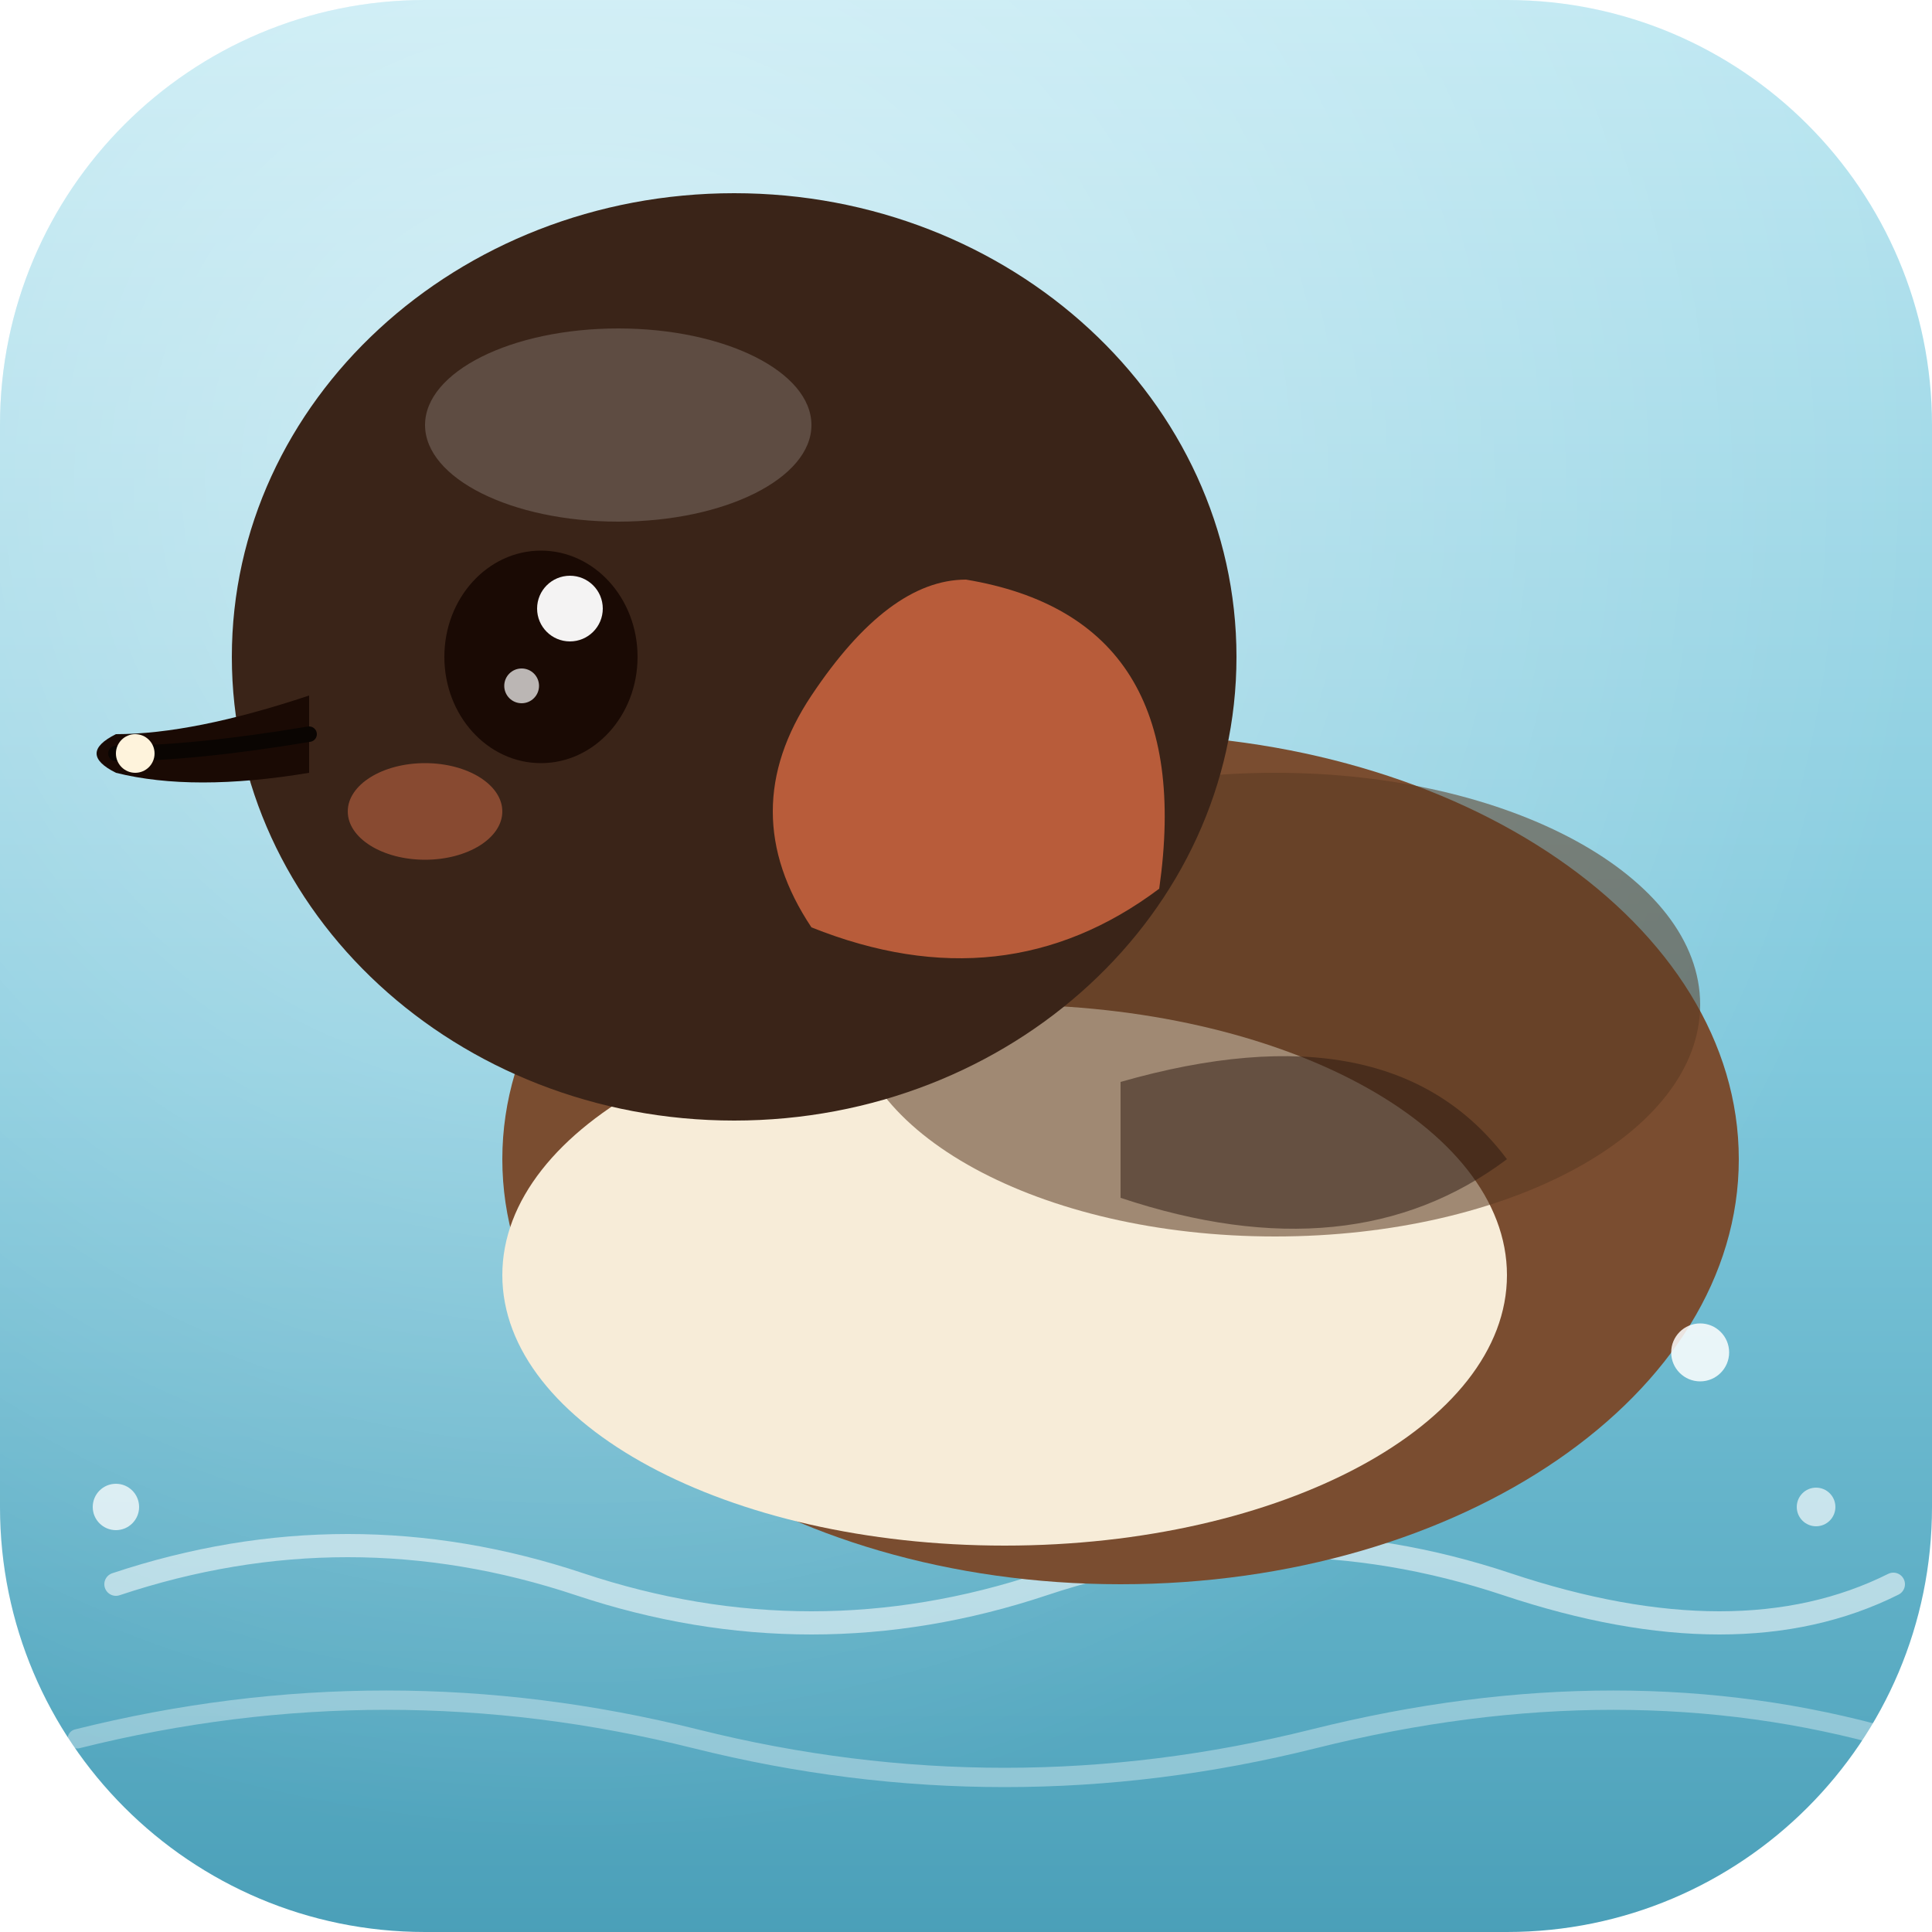
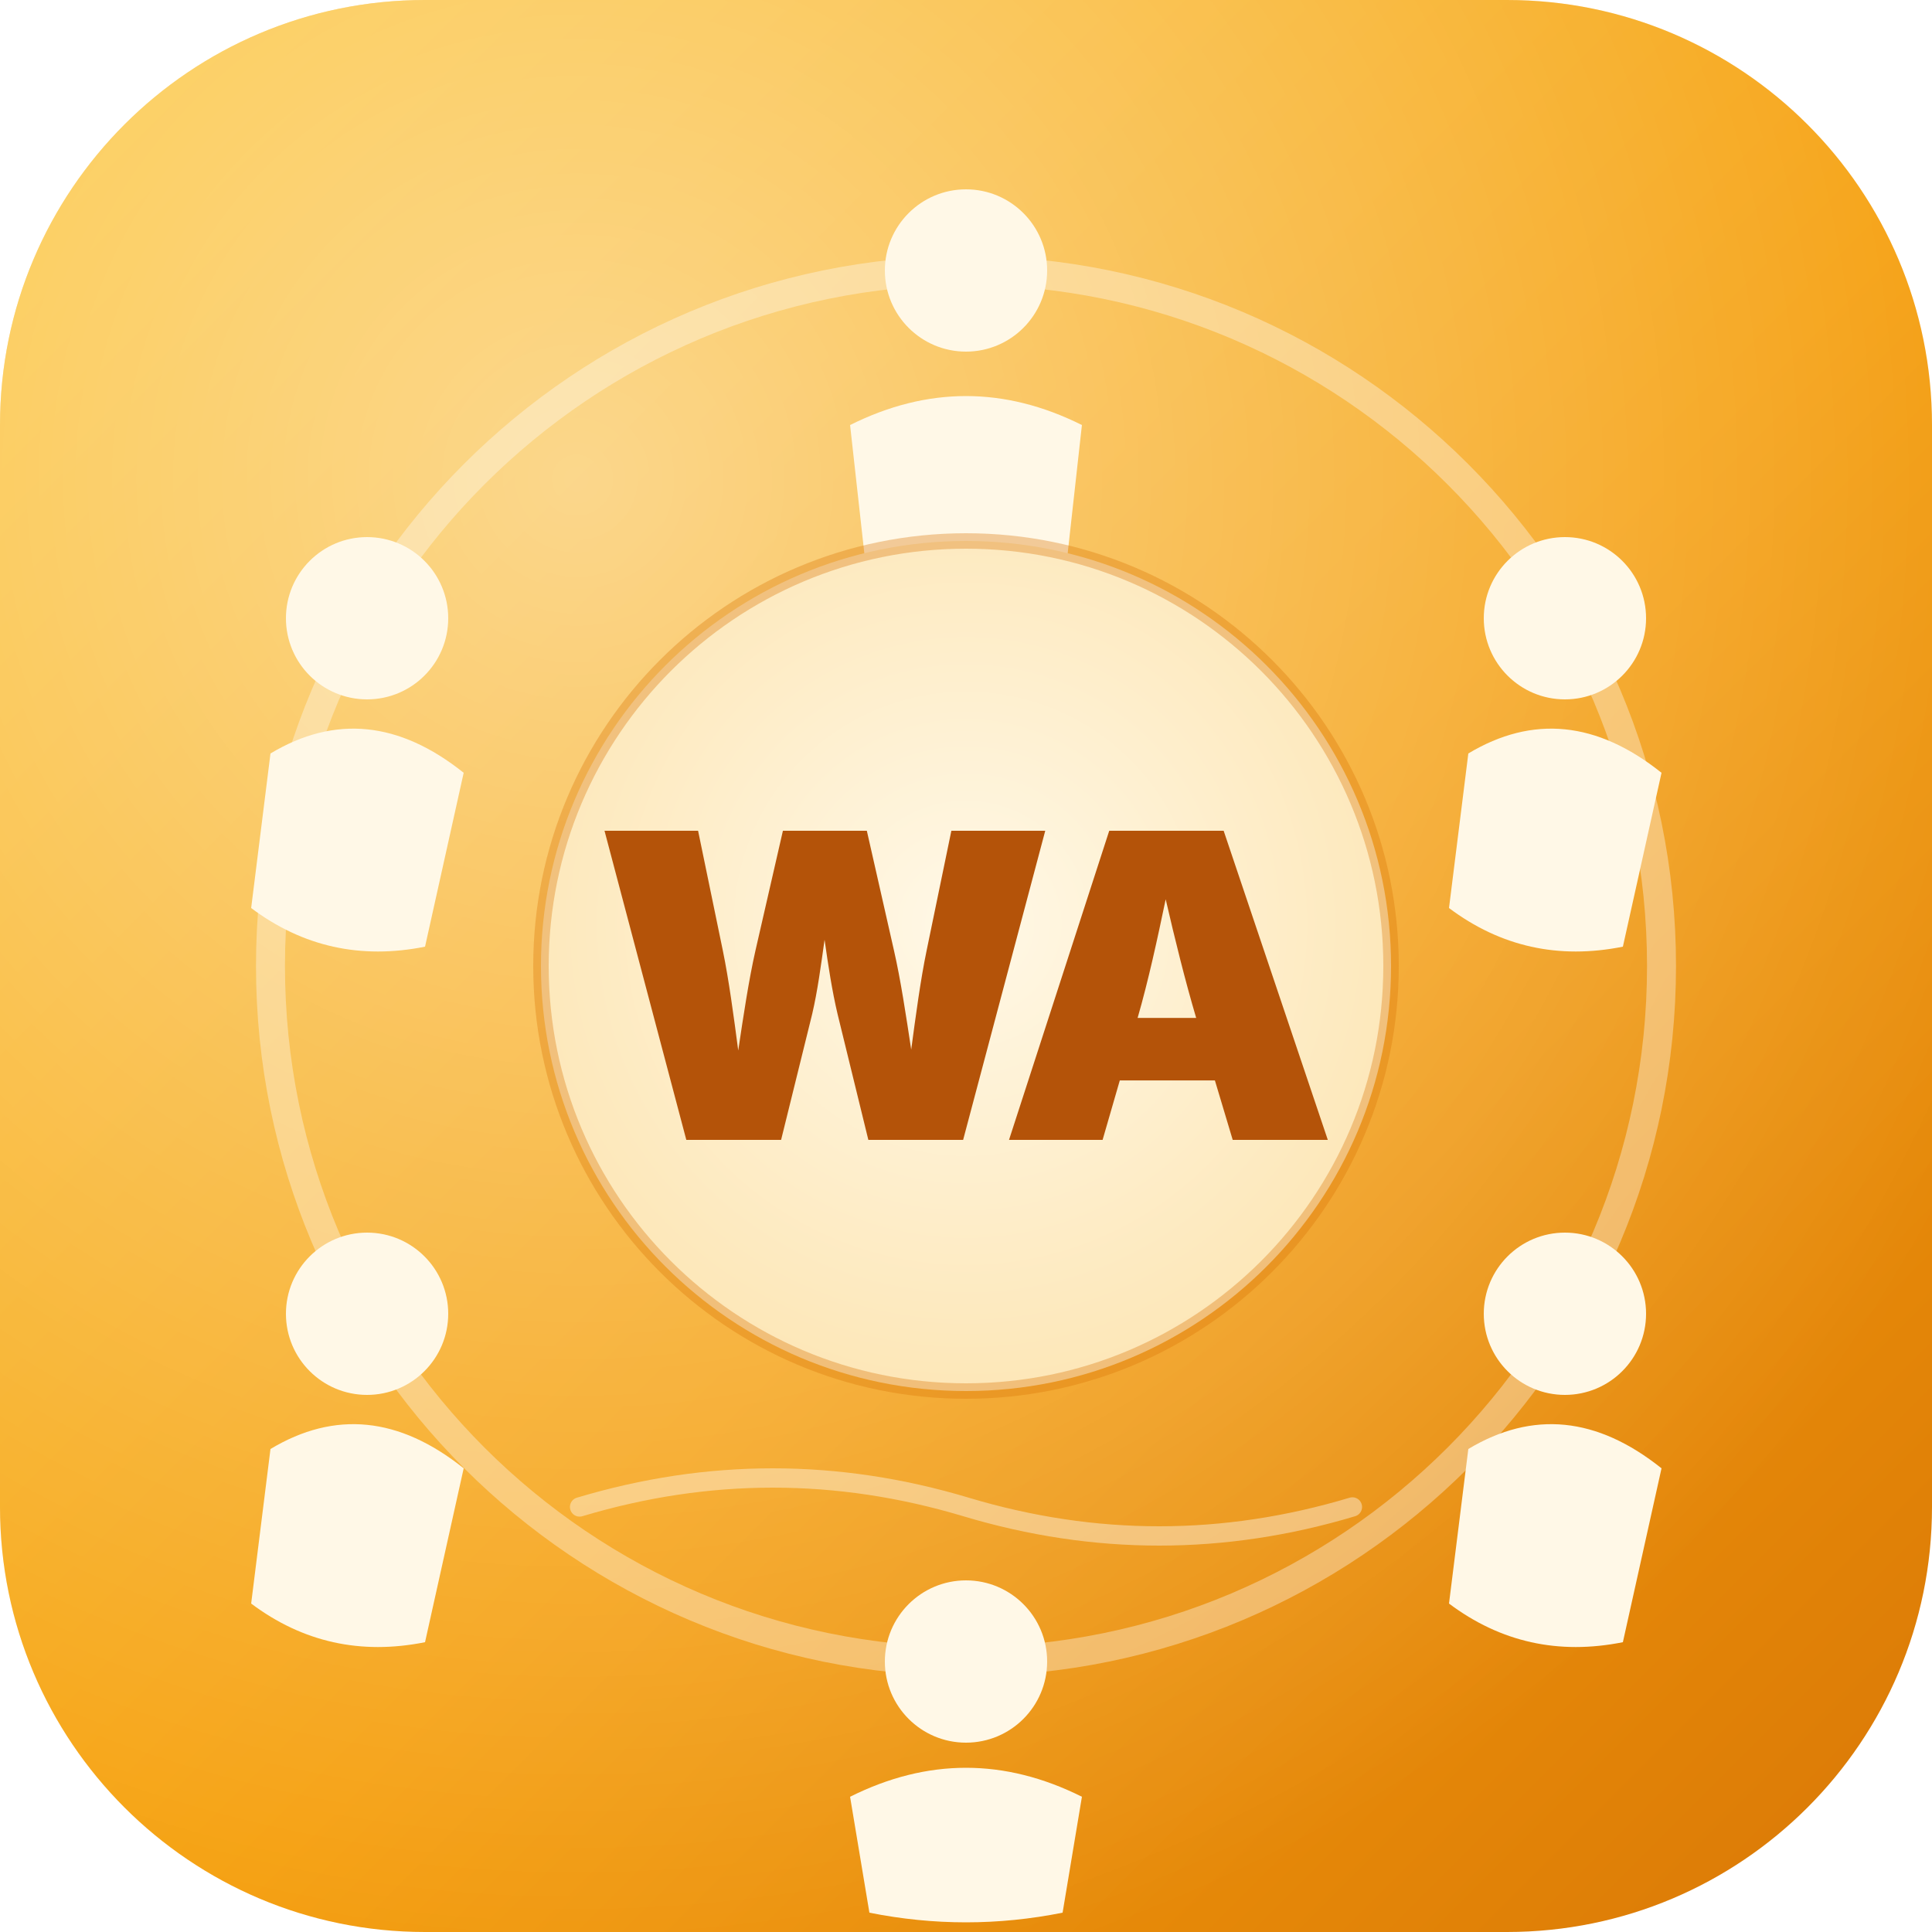
<svg xmlns="http://www.w3.org/2000/svg" viewBox="0 0 100 100">
  <defs>
-     <linearGradient id="bg" x1="0" y1="0" x2="0" y2="1">
-       <stop offset="0" stop-color="#bfe8f2" />
-       <stop offset=".55" stop-color="#7fc8dc" />
-       <stop offset="1" stop-color="#4a9fb8" />
+     <linearGradient id="bg" x1="0" y1="0" x2="1" y2="1">
+       <stop offset="0" stop-color="#fbbf24" />
+       <stop offset=".55" stop-color="#f59e0b" />
+       <stop offset="1" stop-color="#d97706" />
    </linearGradient>
-     <radialGradient id="sheen" cx=".3" cy=".25" r=".7">
-       <stop offset="0" stop-color="rgba(255,255,255,.45)" />
+     <radialGradient id="sheen" cx=".3" cy=".25" r=".8">
+       <stop offset="0" stop-color="rgba(255,255,255,.5)" />
      <stop offset="1" stop-color="rgba(255,255,255,0)" />
+     </radialGradient>
+     <radialGradient id="core" cx=".5" cy=".45" r=".55">
+       <stop offset="0" stop-color="#fff8e7" />
+       <stop offset="1" stop-color="#fde7b8" />
    </radialGradient>
  </defs>
  <rect width="100" height="100" rx="22" ry="22" fill="url(#bg)" />
  <rect width="100" height="100" rx="22" ry="22" fill="url(#sheen)" />
-   <path d="M6 82 Q18 78 30 82 T54 82 T78 82 T98 82" stroke="rgba(255,255,255,.55)" stroke-width="1.2" fill="none" stroke-linecap="round" />
-   <path d="M4 90 Q20 86 36 90 T68 90 T98 90" stroke="rgba(255,255,255,.35)" stroke-width="1" fill="none" stroke-linecap="round" />
-   <ellipse cx="58" cy="60" rx="32" ry="22" fill="#7a4d30" />
-   <ellipse cx="52" cy="66" rx="26" ry="14" fill="#f7ecd8" />
-   <ellipse cx="66" cy="52" rx="22" ry="12" fill="#5a3820" opacity=".55" />
-   <ellipse cx="38" cy="34" rx="26" ry="24" fill="#3a2418" />
-   <path d="M50 30 Q62 32 60 46 Q52 52 42 48 Q38 42 42 36 Q46 30 50 30Z" fill="#b85c3a" />
-   <ellipse cx="32" cy="22" rx="10" ry="5" fill="rgba(255,255,255,.18)" />
-   <ellipse cx="28" cy="34" rx="5" ry="5.5" fill="#1a0a04" />
-   <circle cx="29.5" cy="31.5" r="1.7" fill="rgba(255,255,255,.95)" />
-   <circle cx="27" cy="35.5" r=".9" fill="rgba(255,255,255,.7)" />
-   <ellipse cx="22" cy="42" rx="4" ry="2.5" fill="rgba(232,120,80,.45)" />
-   <path d="M16 36 Q10 38 6 38 Q4 39 6 40 Q10 41 16 40 Z" fill="#1a0a04" />
-   <path d="M16 38 Q10 39 6 39" stroke="#0a0502" stroke-width=".8" fill="none" stroke-linecap="round" />
-   <circle cx="7" cy="39" r="1" fill="#fef3dc" />
-   <path d="M58 56 Q72 52 78 60 Q70 66 58 62 Z" fill="#2a1810" opacity=".5" />
-   <circle cx="88" cy="70" r="1.5" fill="rgba(255,255,255,.85)" />
-   <circle cx="94" cy="78" r="1" fill="rgba(255,255,255,.65)" />
-   <circle cx="6" cy="78" r="1.2" fill="rgba(255,255,255,.75)" />
+   <circle cx="50" cy="50" r="36" fill="none" stroke="rgba(255,255,255,.35)" stroke-width="1.5" />
+   <g fill="#fff8e7">
+     <circle cx="50" cy="14" r="4.2" />
+     <path d="M44 22 Q50 19 56 22 L55 31 Q50 33 45 31 Z" />
+     <circle cx="81" cy="32" r="4.2" />
+     <path d="M76 39 Q81 36 86 40 L84 49 Q79 50 75 47 Z" />
+     <circle cx="81" cy="68" r="4.2" />
+     <path d="M76 75 Q81 72 86 76 L84 85 Q79 86 75 83 Z" />
+     <circle cx="50" cy="86" r="4.2" />
+     <path d="M44 93 Q50 90 56 93 L55 99 Q50 100 45 99 Z" />
+     <circle cx="19" cy="68" r="4.2" />
+     <path d="M14 75 Q19 72 24 76 L22 85 Q17 86 13 83 Z" />
+     <circle cx="19" cy="32" r="4.2" />
+     <path d="M14 39 Q19 36 24 40 L22 49 Q17 50 13 47 Z" />
+   </g>
+   <circle cx="50" cy="50" r="22" fill="url(#core)" />
+   <circle cx="50" cy="50" r="22" fill="none" stroke="rgba(217,119,6,.35)" stroke-width=".8" />
+   <text x="50" y="59" text-anchor="middle" font-family="'Hiragino Sans','Yu Gothic',-apple-system,'Segoe UI',sans-serif" font-size="22" font-weight="900" fill="#b45309" letter-spacing="-1">WA</text>
+   <path d="M30 78 Q40 75 50 78 T70 78" stroke="rgba(255,255,255,.4)" stroke-width="1" fill="none" stroke-linecap="round" />
</svg>
